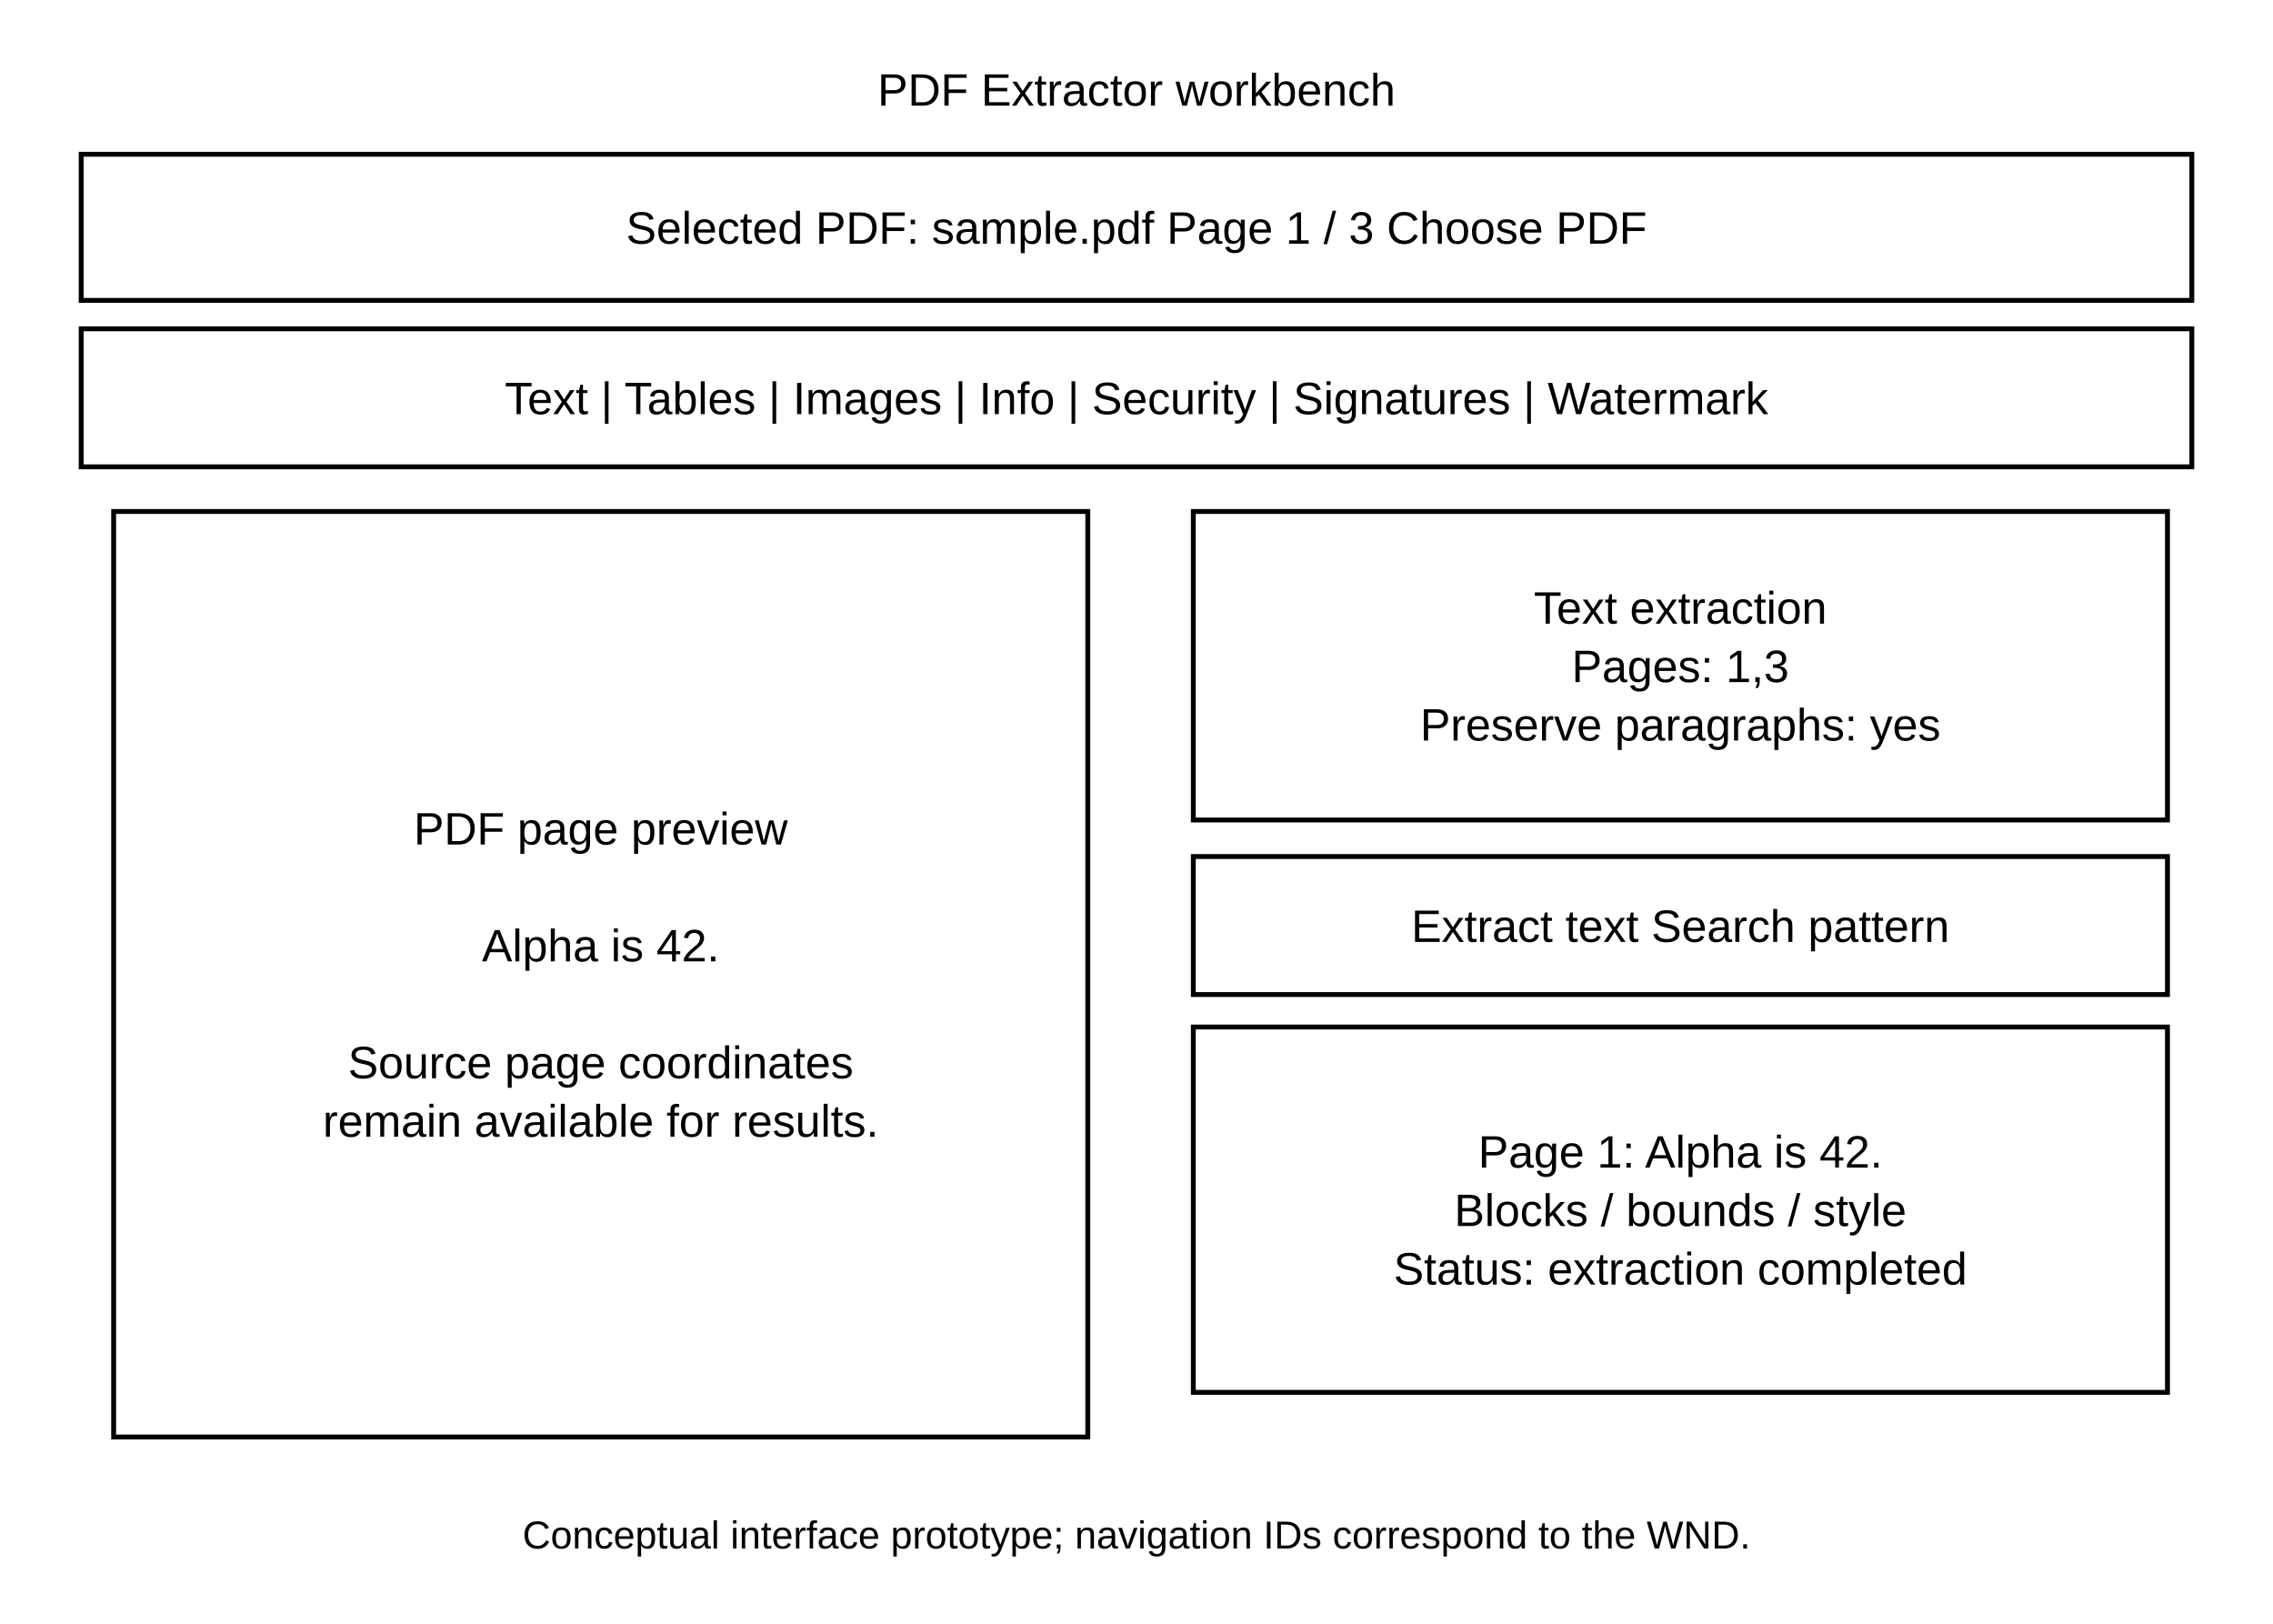
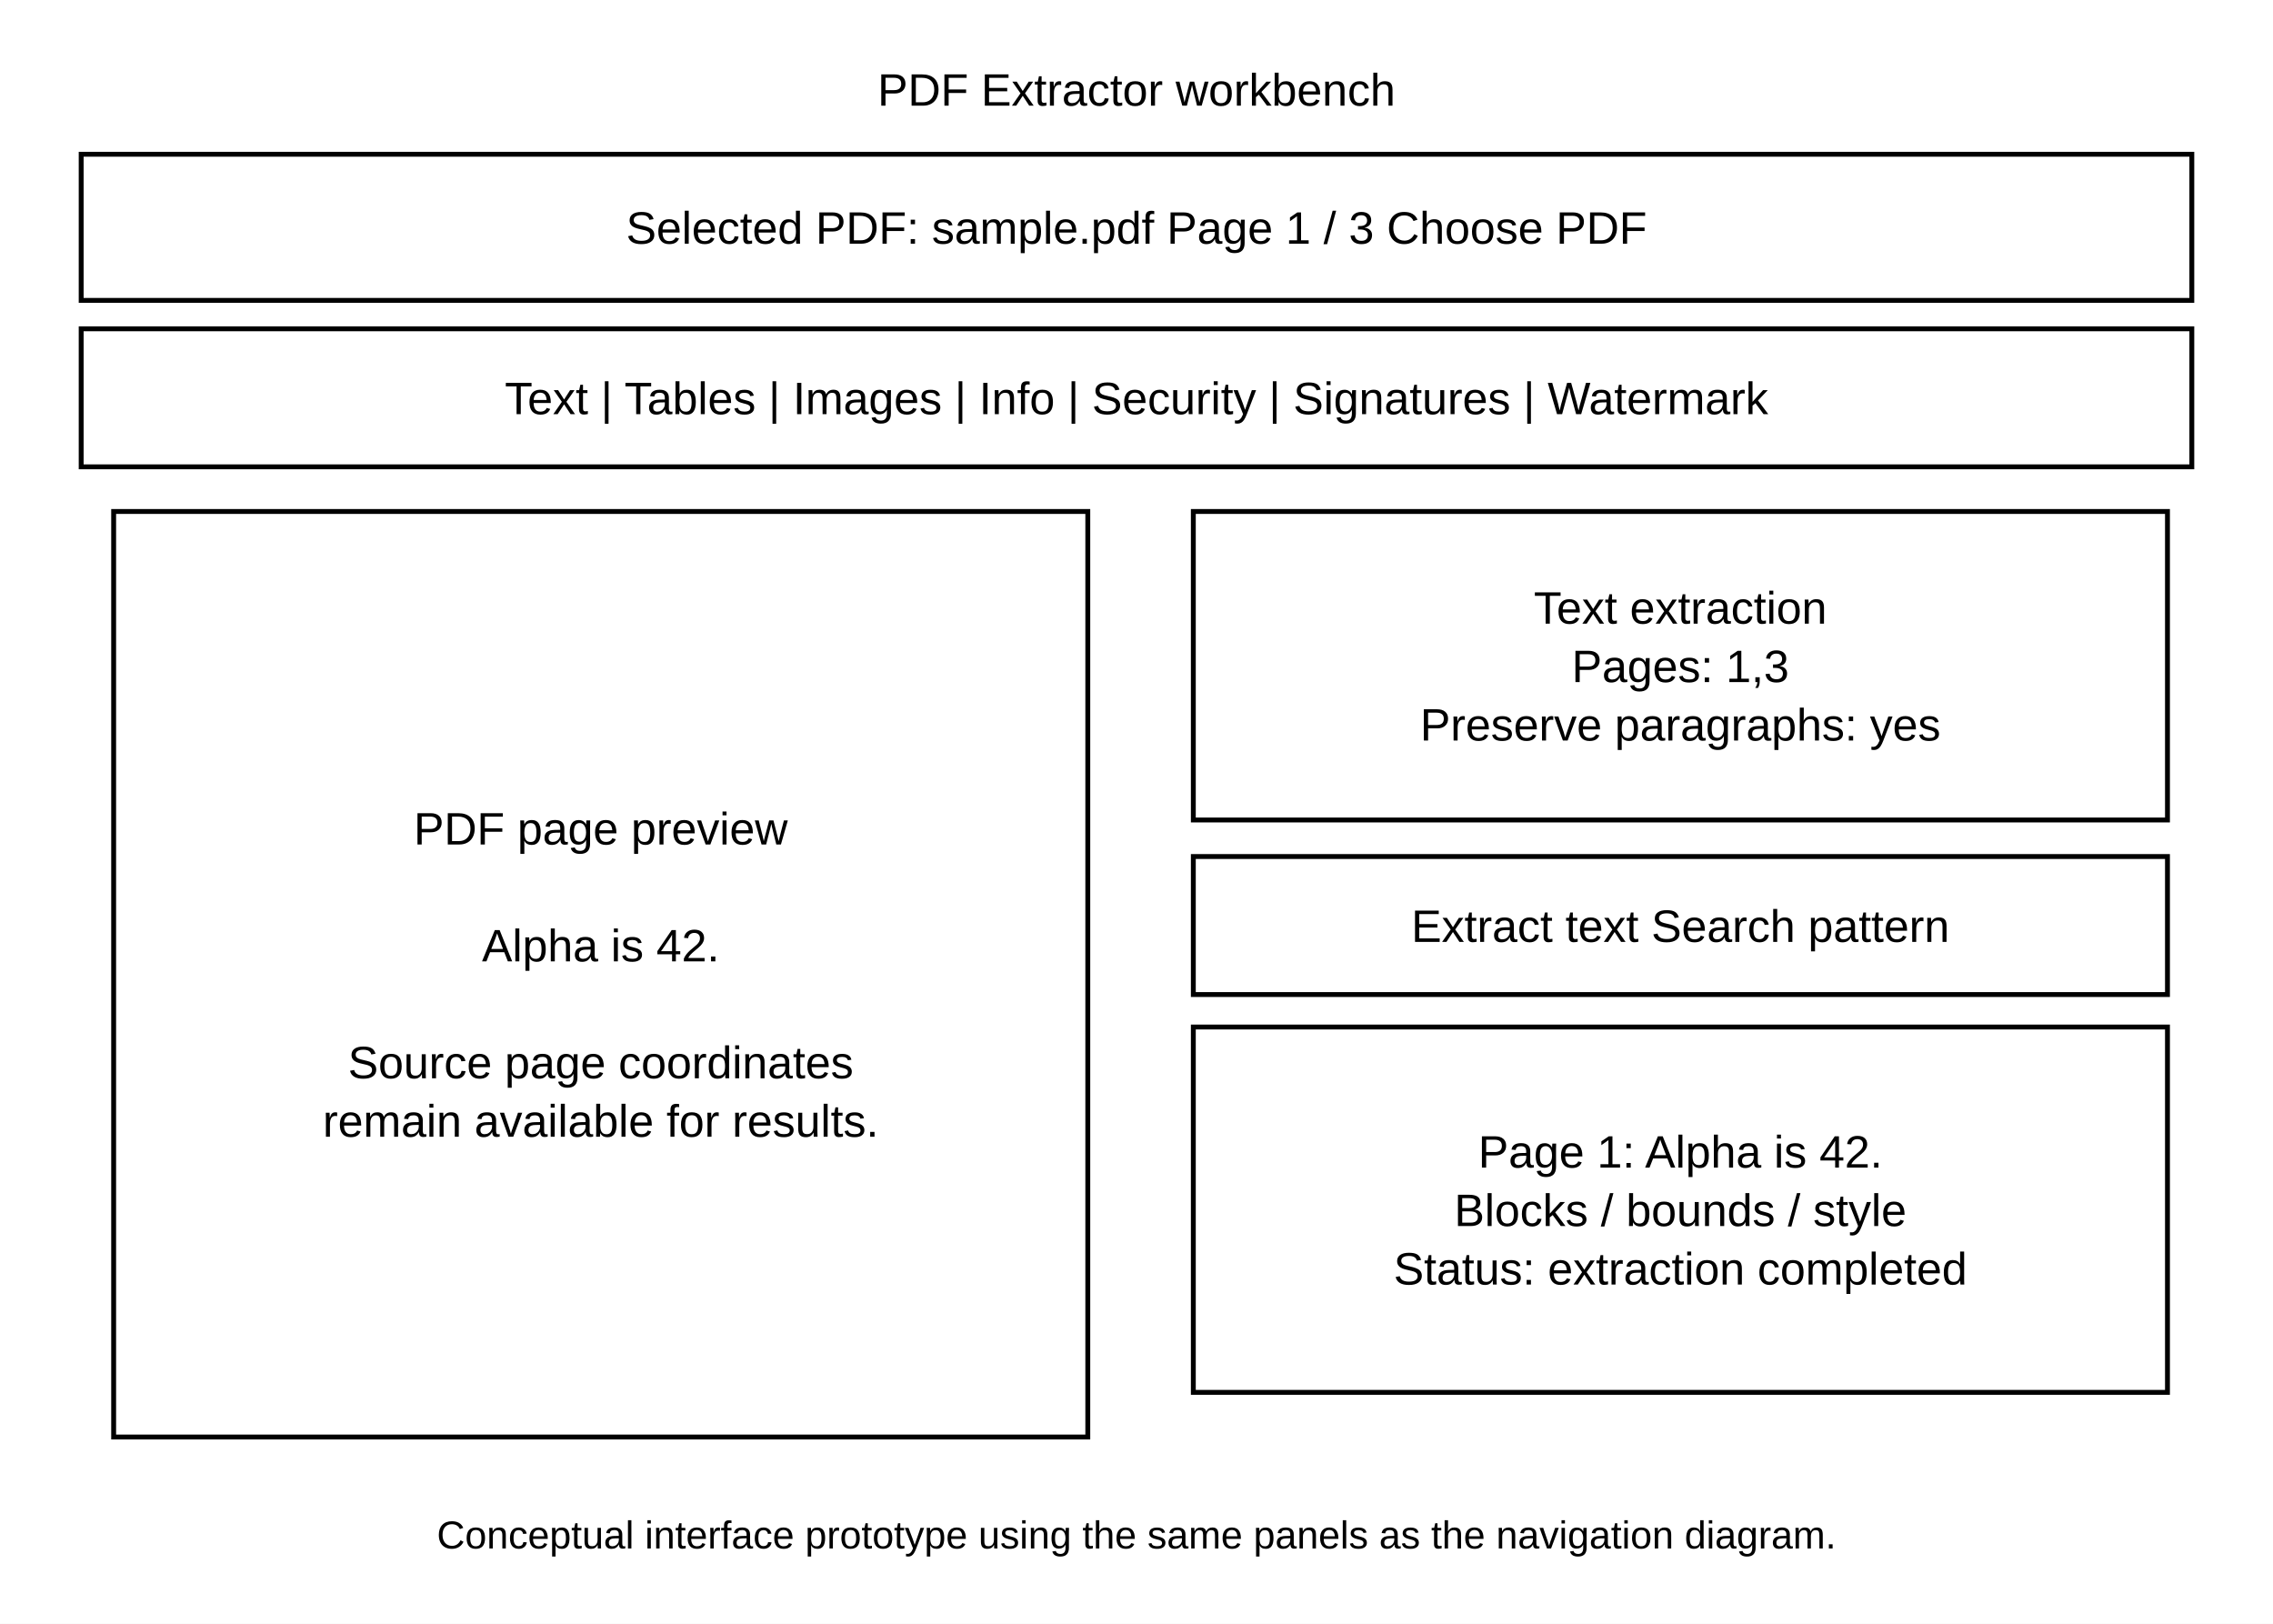
<svg xmlns="http://www.w3.org/2000/svg" width="1400" height="1000" viewBox="0 0 1400 1000">
  <defs>
    <marker id="arrow" viewBox="0 0 10 10" refX="9" refY="5" markerWidth="5" markerHeight="5" orient="auto">
      <path d="M0 0 L10 5 L0 10 Z" fill="black" />
    </marker>
  </defs>
  <rect width="100%" height="100%" fill="white" />
  <text x="700" y="65.08" text-anchor="middle" font-family="Arial,Helvetica,sans-serif" font-size="28" fill="black">PDF Extractor workbench</text>
  <g id="file">
    <rect x="50.0" y="95.0" width="1300" height="90" fill="white" stroke="black" stroke-width="3" />
    <text x="700" y="150.08" text-anchor="middle" font-family="Arial,Helvetica,sans-serif" font-size="28" fill="black">Selected PDF: sample.pdf     Page 1 / 3     Choose PDF</text>
  </g>
  <g id="tools">
    <rect x="50.0" y="202.5" width="1300" height="85" fill="white" stroke="black" stroke-width="3" />
    <text x="700" y="255.08" text-anchor="middle" font-family="Arial,Helvetica,sans-serif" font-size="28" fill="black">Text | Tables | Images | Info | Security | Signatures | Watermark</text>
  </g>
  <g id="preview">
    <rect x="70.0" y="315.0" width="600" height="570" fill="white" stroke="black" stroke-width="3" />
    <text x="370" y="520.08" text-anchor="middle" font-family="Arial,Helvetica,sans-serif" font-size="28" fill="black">PDF page preview</text>
    <text x="370" y="556.08" text-anchor="middle" font-family="Arial,Helvetica,sans-serif" font-size="28" fill="black" />
    <text x="370" y="592.08" text-anchor="middle" font-family="Arial,Helvetica,sans-serif" font-size="28" fill="black">Alpha is 42.</text>
    <text x="370" y="628.08" text-anchor="middle" font-family="Arial,Helvetica,sans-serif" font-size="28" fill="black" />
    <text x="370" y="664.08" text-anchor="middle" font-family="Arial,Helvetica,sans-serif" font-size="28" fill="black">Source page coordinates</text>
    <text x="370" y="700.08" text-anchor="middle" font-family="Arial,Helvetica,sans-serif" font-size="28" fill="black">remain available for results.</text>
  </g>
  <g id="params">
    <rect x="735.0" y="315.0" width="600" height="190" fill="white" stroke="black" stroke-width="3" />
    <text x="1035" y="384.08" text-anchor="middle" font-family="Arial,Helvetica,sans-serif" font-size="28" fill="black">Text extraction</text>
    <text x="1035" y="420.08" text-anchor="middle" font-family="Arial,Helvetica,sans-serif" font-size="28" fill="black">Pages: 1,3</text>
    <text x="1035" y="456.08" text-anchor="middle" font-family="Arial,Helvetica,sans-serif" font-size="28" fill="black">Preserve paragraphs: yes</text>
  </g>
  <g id="action">
    <rect x="735.0" y="527.5" width="600" height="85" fill="white" stroke="black" stroke-width="3" />
    <text x="1035" y="580.08" text-anchor="middle" font-family="Arial,Helvetica,sans-serif" font-size="28" fill="black">Extract text     Search pattern</text>
  </g>
  <g id="result">
    <rect x="735.0" y="632.5" width="600" height="225" fill="white" stroke="black" stroke-width="3" />
    <text x="1035" y="719.08" text-anchor="middle" font-family="Arial,Helvetica,sans-serif" font-size="28" fill="black">Page 1: Alpha is 42.</text>
    <text x="1035" y="755.08" text-anchor="middle" font-family="Arial,Helvetica,sans-serif" font-size="28" fill="black">Blocks / bounds / style</text>
    <text x="1035" y="791.08" text-anchor="middle" font-family="Arial,Helvetica,sans-serif" font-size="28" fill="black">Status: extraction completed</text>
  </g>
-   <text x="700" y="953.64" text-anchor="middle" font-family="Arial,Helvetica,sans-serif" font-size="24" fill="black">Conceptual interface prototype; navigation IDs correspond to the WND.</text>
+   <text x="700" y="953.64" text-anchor="middle" font-family="Arial,Helvetica,sans-serif" font-size="24" fill="black">Conceptual interface prototype using the same panels as the navigation diagram.</text>
</svg>
